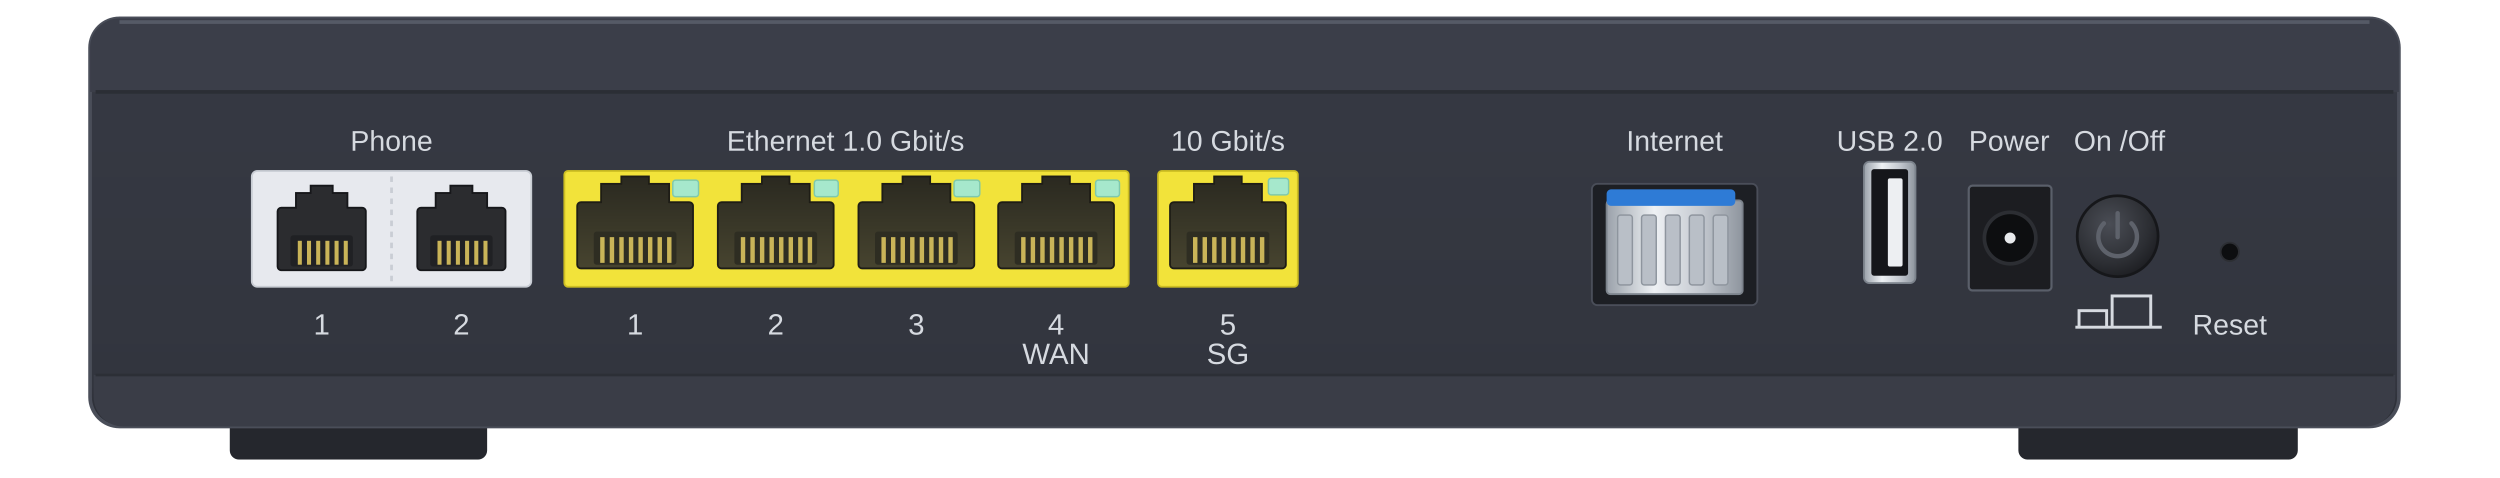
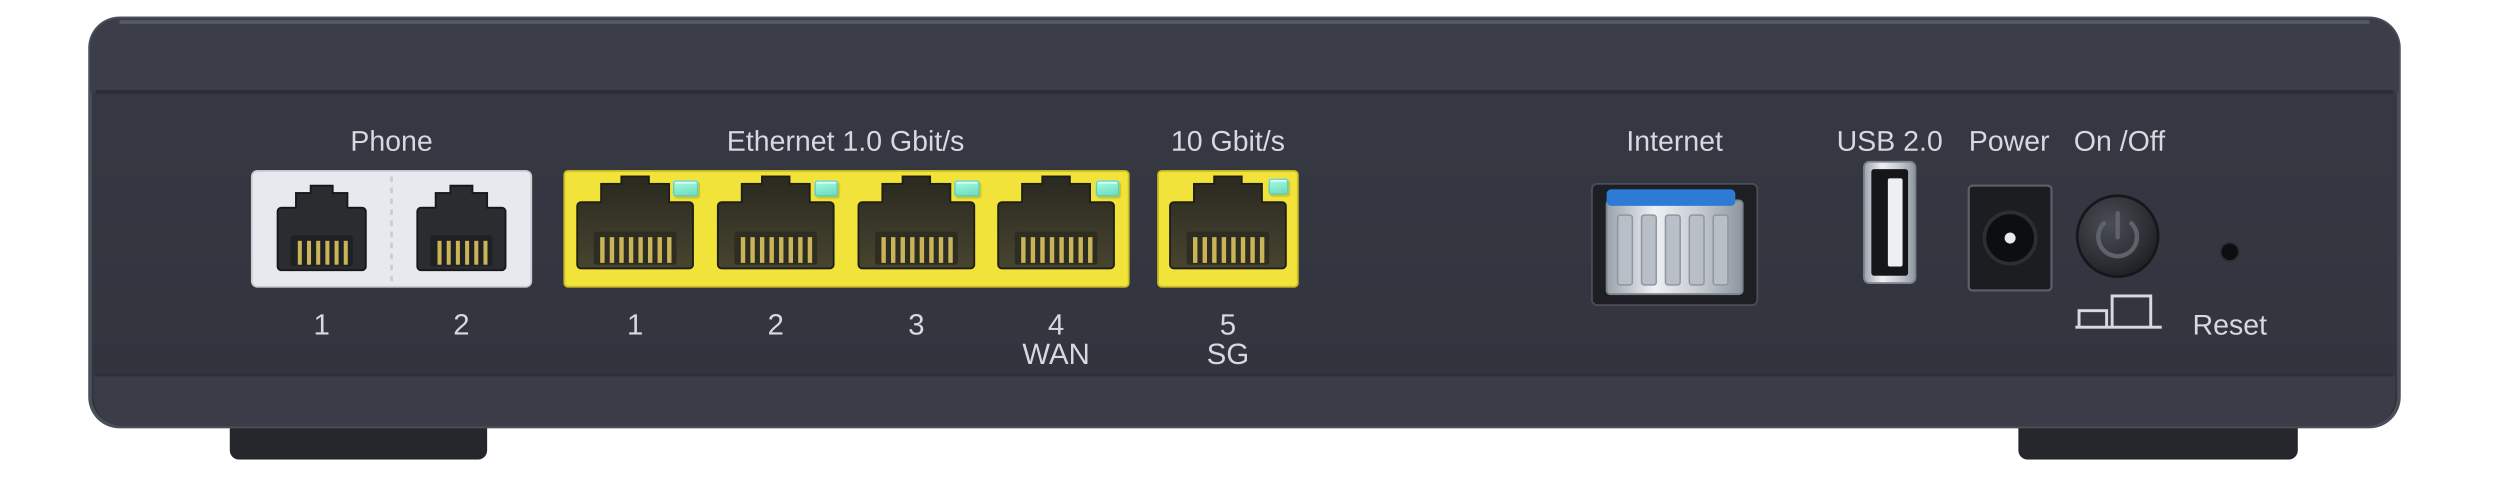
<svg xmlns="http://www.w3.org/2000/svg" viewBox="0 0 1360 260" width="1360" height="260">
  <defs>
    <linearGradient id="body" x1="0" y1="0" x2="0" y2="1">
      <stop offset="0" stop-color="#3D404A" />
      <stop offset="0.08" stop-color="#363943" />
      <stop offset="0.9" stop-color="#32353E" />
      <stop offset="1" stop-color="#2B2E35" />
    </linearGradient>
    <linearGradient id="front" x1="0" y1="0" x2="0" y2="1">
      <stop offset="0" stop-color="#363A3F" />
      <stop offset="0.1" stop-color="#2E3236" />
      <stop offset="0.92" stop-color="#2A2D31" />
      <stop offset="1" stop-color="#24272B" />
    </linearGradient>
    <linearGradient id="socket" x1="0" y1="0" x2="0" y2="1">
      <stop offset="0" stop-color="#2A2920" />
      <stop offset="1" stop-color="#47442F" />
    </linearGradient>
    <linearGradient id="metal" x1="0" y1="0" x2="1" y2="0">
      <stop offset="0" stop-color="#9AA1AA" />
      <stop offset="0.35" stop-color="#EEF1F4" />
      <stop offset="0.7" stop-color="#C3C8CF" />
      <stop offset="1" stop-color="#8E959E" />
    </linearGradient>
    <radialGradient id="button" cx="0.4" cy="0.35" r="0.7">
      <stop offset="0" stop-color="#4A4D55" />
      <stop offset="0.7" stop-color="#2C2E33" />
      <stop offset="1" stop-color="#1C1D21" />
    </radialGradient>
+     <linearGradient id="lens-off" x1="0" y1="0" x2="0.3" y2="1">
+       <stop offset="0" stop-color="#B9F8E6" />
+       <stop offset="0.5" stop-color="#8CEFD3" />
+       <stop offset="1" stop-color="#72DDBF" />
+     </linearGradient>
+     <radialGradient id="lens-green" cx="0.5" cy="0.45" r="0.65">
+       <stop offset="0" stop-color="#F2FFF6" />
+       <stop offset="0.55" stop-color="#5BFF9C" />
+       <stop offset="1" stop-color="#1FC765" />
+     </radialGradient>
+     <radialGradient id="lens-white" cx="0.5" cy="0.45" r="0.65">
+       <stop offset="0" stop-color="#FFFFFF" />
+       <stop offset="0.55" stop-color="#F1F5FA" />
+       <stop offset="1" stop-color="#B9C3CE" />
+     </radialGradient>
+     <radialGradient id="lens-blue" cx="0.5" cy="0.45" r="0.65">
+       <stop offset="0" stop-color="#EAF3FF" />
+       <stop offset="0.55" stop-color="#5FA2FF" />
+       <stop offset="1" stop-color="#2369E0" />
+     </radialGradient>
+     <filter id="soft" x="-50%" y="-50%" width="200%" height="200%">
+       <feGaussianBlur stdDeviation="0.6" />
+     </filter>
+     <filter id="glow" x="-300%" y="-300%" width="700%" height="700%">
+       <feGaussianBlur stdDeviation="3.2" />
+     </filter>
+     <filter id="glow-wide" x="-300%" y="-300%" width="700%" height="700%">
+       <feGaussianBlur stdDeviation="6" />
+     </filter>
  </defs>
  <rect x="125" y="226" width="140" height="24" rx="5" fill="#25272D" />
  <rect x="1098" y="226" width="152" height="24" rx="5" fill="#25272D" />
  <rect x="49" y="10" width="1256" height="222" rx="16" fill="url(#body)" />
  <rect x="49" y="10" width="1256" height="222" rx="16" fill="none" stroke="#4A4E59" stroke-width="2" />
  <path d="M49 50 V26 a16 16 0 0 1 16 -16 H1289 a16 16 0 0 1 16 16 V50 Z" fill="#3B3E49" />
  <path d="M52 50 H1302" stroke="#2B2E35" stroke-width="2" />
  <path d="M65 12 H1289" stroke="#555A66" stroke-width="2" />
  <path d="M51 204 H1303 V216 a16 16 0 0 1 -16 16 H67 a16 16 0 0 1 -16 -16 Z" fill="#3A3D47" />
  <path d="M52 204 H1302" stroke="#2C2F36" stroke-width="1.5" />
  <text x="213" y="82" font-size="15.5" text-anchor="middle" fill="#D6DAE0" font-family="'Frutiger', 'Segoe UI', 'Helvetica Neue', Arial, sans-serif">Phone</text>
  <text x="460" y="82" font-size="15.5" text-anchor="middle" fill="#D6DAE0" font-family="'Frutiger', 'Segoe UI', 'Helvetica Neue', Arial, sans-serif">Ethernet 1.0 Gbit/s</text>
  <text x="668" y="82" font-size="15.5" text-anchor="middle" fill="#D6DAE0" font-family="'Frutiger', 'Segoe UI', 'Helvetica Neue', Arial, sans-serif">10 Gbit/s</text>
  <text x="911" y="82" font-size="15.5" text-anchor="middle" fill="#D6DAE0" font-family="'Frutiger', 'Segoe UI', 'Helvetica Neue', Arial, sans-serif">Internet</text>
  <text x="1028" y="82" font-size="15.5" text-anchor="middle" fill="#D6DAE0" font-family="'Frutiger', 'Segoe UI', 'Helvetica Neue', Arial, sans-serif">USB 2.0</text>
  <text x="1093" y="82" font-size="15.5" text-anchor="middle" fill="#D6DAE0" font-family="'Frutiger', 'Segoe UI', 'Helvetica Neue', Arial, sans-serif">Power</text>
  <text x="1153" y="82" font-size="15.5" text-anchor="middle" fill="#D6DAE0" font-family="'Frutiger', 'Segoe UI', 'Helvetica Neue', Arial, sans-serif">On /Off</text>
  <rect x="137" y="93" width="152" height="63" rx="3" fill="#E7E9EE" stroke="#C9CDD4" stroke-width="1" />
  <path d="M213 96 V153" stroke="#C9CDD4" stroke-width="1.5" stroke-dasharray="3 3" />
  <path d="M169 101 h12 v4 h8 v8 h8 a2 2 0 0 1 2 2 v30 a2 2 0 0 1 -2 2 h-44 a2 2 0 0 1 -2 -2 v-30 a2 2 0 0 1 2 -2 h8 v-8 h8 z" fill="#2B2C2F" stroke="#16171A" stroke-width="1" />
  <rect x="158" y="128" width="34" height="17" rx="1.5" fill="#202124" />
  <rect x="162" y="131" width="2.2" height="13" fill="#C9B458" />
  <rect x="167" y="131" width="2.2" height="13" fill="#C9B458" />
  <rect x="172" y="131" width="2.2" height="13" fill="#C9B458" />
  <rect x="177" y="131" width="2.2" height="13" fill="#C9B458" />
  <rect x="182" y="131" width="2.2" height="13" fill="#C9B458" />
  <rect x="187" y="131" width="2.2" height="13" fill="#C9B458" />
  <path d="M245 101 h12 v4 h8 v8 h8 a2 2 0 0 1 2 2 v30 a2 2 0 0 1 -2 2 h-44 a2 2 0 0 1 -2 -2 v-30 a2 2 0 0 1 2 -2 h8 v-8 h8 z" fill="#2B2C2F" stroke="#16171A" stroke-width="1" />
  <rect x="234" y="128" width="34" height="17" rx="1.5" fill="#202124" />
  <rect x="238" y="131" width="2.2" height="13" fill="#C9B458" />
  <rect x="243" y="131" width="2.2" height="13" fill="#C9B458" />
  <rect x="248" y="131" width="2.2" height="13" fill="#C9B458" />
  <rect x="253" y="131" width="2.2" height="13" fill="#C9B458" />
  <rect x="258" y="131" width="2.2" height="13" fill="#C9B458" />
  <rect x="263" y="131" width="2.2" height="13" fill="#C9B458" />
  <text x="175" y="182" font-size="16" text-anchor="middle" fill="#D6DAE0" font-family="'Frutiger', 'Segoe UI', 'Helvetica Neue', Arial, sans-serif">1</text>
  <text x="251" y="182" font-size="16" text-anchor="middle" fill="#D6DAE0" font-family="'Frutiger', 'Segoe UI', 'Helvetica Neue', Arial, sans-serif">2</text>
  <rect x="307" y="93" width="307" height="63" rx="2" fill="#F2E33A" stroke="#CDBE22" stroke-width="1" />
  <rect x="630" y="93" width="76" height="63" rx="2" fill="#F2E33A" stroke="#CDBE22" stroke-width="1" />
  <path d="M338 96 h15 v4 h11 v10 h11 a2 2 0 0 1 2 2 v32 a2 2 0 0 1 -2 2 h-59 a2 2 0 0 1 -2 -2 v-32 a2 2 0 0 1 2 -2 h11 v-10 h11 z" fill="url(#socket)" stroke="#1E1D16" stroke-width="1" />
  <rect x="323" y="126" width="45" height="18" rx="1.5" fill="#2E2D22" />
  <rect x="326.5" y="129" width="2.4" height="14" fill="#C9B458" />
  <rect x="331.7" y="129" width="2.4" height="14" fill="#C9B458" />
  <rect x="336.9" y="129" width="2.4" height="14" fill="#C9B458" />
  <rect x="342.1" y="129" width="2.4" height="14" fill="#C9B458" />
  <rect x="347.3" y="129" width="2.4" height="14" fill="#C9B458" />
  <rect x="352.5" y="129" width="2.4" height="14" fill="#C9B458" />
  <rect x="357.7" y="129" width="2.4" height="14" fill="#C9B458" />
  <rect x="362.9" y="129" width="2.4" height="14" fill="#C9B458" />
  <path d="M414.5 96 h15 v4 h11 v10 h11 a2 2 0 0 1 2 2 v32 a2 2 0 0 1 -2 2 h-59 a2 2 0 0 1 -2 -2 v-32 a2 2 0 0 1 2 -2 h11 v-10 h11 z" fill="url(#socket)" stroke="#1E1D16" stroke-width="1" />
  <rect x="399.5" y="126" width="45" height="18" rx="1.5" fill="#2E2D22" />
  <rect x="403" y="129" width="2.4" height="14" fill="#C9B458" />
  <rect x="408.2" y="129" width="2.4" height="14" fill="#C9B458" />
  <rect x="413.4" y="129" width="2.4" height="14" fill="#C9B458" />
  <rect x="418.6" y="129" width="2.4" height="14" fill="#C9B458" />
  <rect x="423.8" y="129" width="2.4" height="14" fill="#C9B458" />
  <rect x="429" y="129" width="2.4" height="14" fill="#C9B458" />
  <rect x="434.2" y="129" width="2.4" height="14" fill="#C9B458" />
  <rect x="439.4" y="129" width="2.4" height="14" fill="#C9B458" />
  <path d="M491 96 h15 v4 h11 v10 h11 a2 2 0 0 1 2 2 v32 a2 2 0 0 1 -2 2 h-59 a2 2 0 0 1 -2 -2 v-32 a2 2 0 0 1 2 -2 h11 v-10 h11 z" fill="url(#socket)" stroke="#1E1D16" stroke-width="1" />
  <rect x="476" y="126" width="45" height="18" rx="1.5" fill="#2E2D22" />
  <rect x="479.5" y="129" width="2.4" height="14" fill="#C9B458" />
  <rect x="484.7" y="129" width="2.4" height="14" fill="#C9B458" />
  <rect x="489.9" y="129" width="2.4" height="14" fill="#C9B458" />
  <rect x="495.1" y="129" width="2.4" height="14" fill="#C9B458" />
  <rect x="500.3" y="129" width="2.4" height="14" fill="#C9B458" />
  <rect x="505.5" y="129" width="2.4" height="14" fill="#C9B458" />
  <rect x="510.7" y="129" width="2.4" height="14" fill="#C9B458" />
  <rect x="515.9" y="129" width="2.4" height="14" fill="#C9B458" />
  <path d="M567 96 h15 v4 h11 v10 h11 a2 2 0 0 1 2 2 v32 a2 2 0 0 1 -2 2 h-59 a2 2 0 0 1 -2 -2 v-32 a2 2 0 0 1 2 -2 h11 v-10 h11 z" fill="url(#socket)" stroke="#1E1D16" stroke-width="1" />
  <rect x="552" y="126" width="45" height="18" rx="1.5" fill="#2E2D22" />
  <rect x="555.5" y="129" width="2.4" height="14" fill="#C9B458" />
  <rect x="560.7" y="129" width="2.4" height="14" fill="#C9B458" />
  <rect x="565.9" y="129" width="2.4" height="14" fill="#C9B458" />
  <rect x="571.1" y="129" width="2.4" height="14" fill="#C9B458" />
  <rect x="576.3" y="129" width="2.4" height="14" fill="#C9B458" />
  <rect x="581.5" y="129" width="2.4" height="14" fill="#C9B458" />
  <rect x="586.7" y="129" width="2.4" height="14" fill="#C9B458" />
  <rect x="591.9" y="129" width="2.4" height="14" fill="#C9B458" />
  <path d="M660.5 96 h15 v4 h11 v10 h11 a2 2 0 0 1 2 2 v32 a2 2 0 0 1 -2 2 h-59 a2 2 0 0 1 -2 -2 v-32 a2 2 0 0 1 2 -2 h11 v-10 h11 z" fill="url(#socket)" stroke="#1E1D16" stroke-width="1" />
  <rect x="645.5" y="126" width="45" height="18" rx="1.5" fill="#2E2D22" />
  <rect x="649" y="129" width="2.4" height="14" fill="#C9B458" />
  <rect x="654.2" y="129" width="2.4" height="14" fill="#C9B458" />
  <rect x="659.4" y="129" width="2.4" height="14" fill="#C9B458" />
  <rect x="664.6" y="129" width="2.4" height="14" fill="#C9B458" />
  <rect x="669.8" y="129" width="2.4" height="14" fill="#C9B458" />
  <rect x="675" y="129" width="2.4" height="14" fill="#C9B458" />
  <rect x="680.2" y="129" width="2.4" height="14" fill="#C9B458" />
  <rect x="685.4" y="129" width="2.4" height="14" fill="#C9B458" />
-   <rect x="366" y="98" width="14" height="9" rx="1.5" fill="#A6E8CC" stroke="#7FC9AC" stroke-width="0.8" />
-   <rect x="443" y="98" width="13" height="9" rx="1.5" fill="#A6E8CC" stroke="#7FC9AC" stroke-width="0.8" />
-   <rect x="519" y="98" width="14" height="9" rx="1.5" fill="#A6E8CC" stroke="#7FC9AC" stroke-width="0.8" />
-   <rect x="596" y="98" width="13" height="9" rx="1.5" fill="#A6E8CC" stroke="#7FC9AC" stroke-width="0.8" />
-   <rect x="690" y="97" width="11" height="9" rx="1.5" fill="#A6E8CC" stroke="#7FC9AC" stroke-width="0.8" />
+   <rect x="366.8" y="99" width="14" height="9" rx="1.6" fill="#8A7E00" opacity="0.35" filter="url(#soft)" />
+   <rect x="366" y="98" width="14" height="9" rx="1.6" fill="url(#lens-off)" />
+   <rect x="366.5" y="98.5" width="13" height="8" rx="1.2" fill="none" stroke="#5FC6A6" stroke-width="0.7" opacity="0.8" />
+   <path d="M367.6 99.4 H378.4" stroke="#F2FFFA" stroke-width="1" stroke-linecap="round" opacity="0.7" />
+   <rect x="443.8" y="99" width="13" height="9" rx="1.6" fill="#8A7E00" opacity="0.35" filter="url(#soft)" />
+   <rect x="443" y="98" width="13" height="9" rx="1.6" fill="url(#lens-off)" />
+   <rect x="443.5" y="98.5" width="12" height="8" rx="1.2" fill="none" stroke="#5FC6A6" stroke-width="0.7" opacity="0.8" />
+   <path d="M444.6 99.4 H454.4" stroke="#F2FFFA" stroke-width="1" stroke-linecap="round" opacity="0.7" />
+   <rect x="519.8" y="99" width="14" height="9" rx="1.6" fill="#8A7E00" opacity="0.35" filter="url(#soft)" />
+   <rect x="519" y="98" width="14" height="9" rx="1.6" fill="url(#lens-off)" />
+   <rect x="519.5" y="98.5" width="13" height="8" rx="1.2" fill="none" stroke="#5FC6A6" stroke-width="0.7" opacity="0.8" />
+   <path d="M520.6 99.4 H531.4" stroke="#F2FFFA" stroke-width="1" stroke-linecap="round" opacity="0.7" />
+   <rect x="596.8" y="99" width="13" height="9" rx="1.6" fill="#8A7E00" opacity="0.35" filter="url(#soft)" />
+   <rect x="596" y="98" width="13" height="9" rx="1.6" fill="url(#lens-off)" />
+   <rect x="596.5" y="98.5" width="12" height="8" rx="1.2" fill="none" stroke="#5FC6A6" stroke-width="0.7" opacity="0.8" />
+   <path d="M597.6 99.4 H607.4" stroke="#F2FFFA" stroke-width="1" stroke-linecap="round" opacity="0.7" />
+   <rect x="690.8" y="98" width="11" height="9" rx="1.6" fill="#8A7E00" opacity="0.35" filter="url(#soft)" />
+   <rect x="690" y="97" width="11" height="9" rx="1.6" fill="url(#lens-off)" />
+   <rect x="690.5" y="97.5" width="10" height="8" rx="1.2" fill="none" stroke="#5FC6A6" stroke-width="0.7" opacity="0.8" />
+   <path d="M691.6 98.4 H699.4" stroke="#F2FFFA" stroke-width="1" stroke-linecap="round" opacity="0.7" />
  <text x="345.5" y="182" font-size="16" text-anchor="middle" fill="#D6DAE0" font-family="'Frutiger', 'Segoe UI', 'Helvetica Neue', Arial, sans-serif">1</text>
  <text x="422" y="182" font-size="16" text-anchor="middle" fill="#D6DAE0" font-family="'Frutiger', 'Segoe UI', 'Helvetica Neue', Arial, sans-serif">2</text>
  <text x="498.5" y="182" font-size="16" text-anchor="middle" fill="#D6DAE0" font-family="'Frutiger', 'Segoe UI', 'Helvetica Neue', Arial, sans-serif">3</text>
  <text x="574.5" y="182" font-size="16" text-anchor="middle" fill="#D6DAE0" font-family="'Frutiger', 'Segoe UI', 'Helvetica Neue', Arial, sans-serif">4</text>
  <text x="574.5" y="198" font-size="16" text-anchor="middle" fill="#D6DAE0" font-family="'Frutiger', 'Segoe UI', 'Helvetica Neue', Arial, sans-serif">WAN</text>
  <text x="668" y="182" font-size="16" text-anchor="middle" fill="#D6DAE0" font-family="'Frutiger', 'Segoe UI', 'Helvetica Neue', Arial, sans-serif">5</text>
  <text x="668" y="198" font-size="16" text-anchor="middle" fill="#D6DAE0" font-family="'Frutiger', 'Segoe UI', 'Helvetica Neue', Arial, sans-serif">SG</text>
  <rect x="866" y="100" width="90" height="66" rx="3" fill="#1D1F24" stroke="#4A4E59" stroke-width="1" />
  <rect x="874" y="109" width="74" height="51" rx="2" fill="url(#metal)" stroke="#7C838C" stroke-width="1" />
  <rect x="880" y="117" width="8" height="38" rx="1.5" fill="#B9BFC7" stroke="#8E959E" stroke-width="0.8" />
  <rect x="893" y="117" width="8" height="38" rx="1.5" fill="#B9BFC7" stroke="#8E959E" stroke-width="0.8" />
  <rect x="906" y="117" width="8" height="38" rx="1.5" fill="#B9BFC7" stroke="#8E959E" stroke-width="0.8" />
  <rect x="919" y="117" width="8" height="38" rx="1.5" fill="#B9BFC7" stroke="#8E959E" stroke-width="0.8" />
  <rect x="932" y="117" width="8" height="38" rx="1.5" fill="#B9BFC7" stroke="#8E959E" stroke-width="0.8" />
  <rect x="874" y="103" width="70" height="9" rx="2.5" fill="#2E7BD6" />
  <rect x="1014" y="88" width="28" height="66" rx="3" fill="url(#metal)" stroke="#7C838C" stroke-width="1" />
  <rect x="1018" y="92" width="20" height="58" rx="1.5" fill="#15161A" />
  <rect x="1027" y="97" width="8" height="48" rx="1" fill="#EDEFF2" />
  <rect x="1071" y="101" width="45" height="57" rx="2" fill="#1C1D21" stroke="#5A5F6A" stroke-width="1.2" />
  <circle cx="1093.5" cy="129.5" r="14" fill="#0D0E10" stroke="#2C2E33" stroke-width="2" />
  <circle cx="1093.5" cy="129.5" r="3" fill="#E8EAED" />
  <circle cx="1152" cy="128.5" r="22" fill="url(#button)" stroke="#16171A" stroke-width="1.5" />
  <path d="M1144.5 121.5 a10.5 10.5 0 1 0 15 0" fill="none" stroke="#5E626B" stroke-width="2.4" stroke-linecap="round" />
  <path d="M1152 116 V129" stroke="#5E626B" stroke-width="2.4" stroke-linecap="round" />
  <path d="M1129 178 H1176 M1131 178 V169 H1146 V178 M1149 178 V161 H1170 V178" fill="none" stroke="#D6DAE0" stroke-width="1.6" />
  <circle cx="1213" cy="137" r="5" fill="#0D0E10" stroke="#2C2E33" stroke-width="1" />
  <text x="1213" y="182" font-size="15.5" text-anchor="middle" fill="#D6DAE0" font-family="'Frutiger', 'Segoe UI', 'Helvetica Neue', Arial, sans-serif">Reset</text>
</svg>
